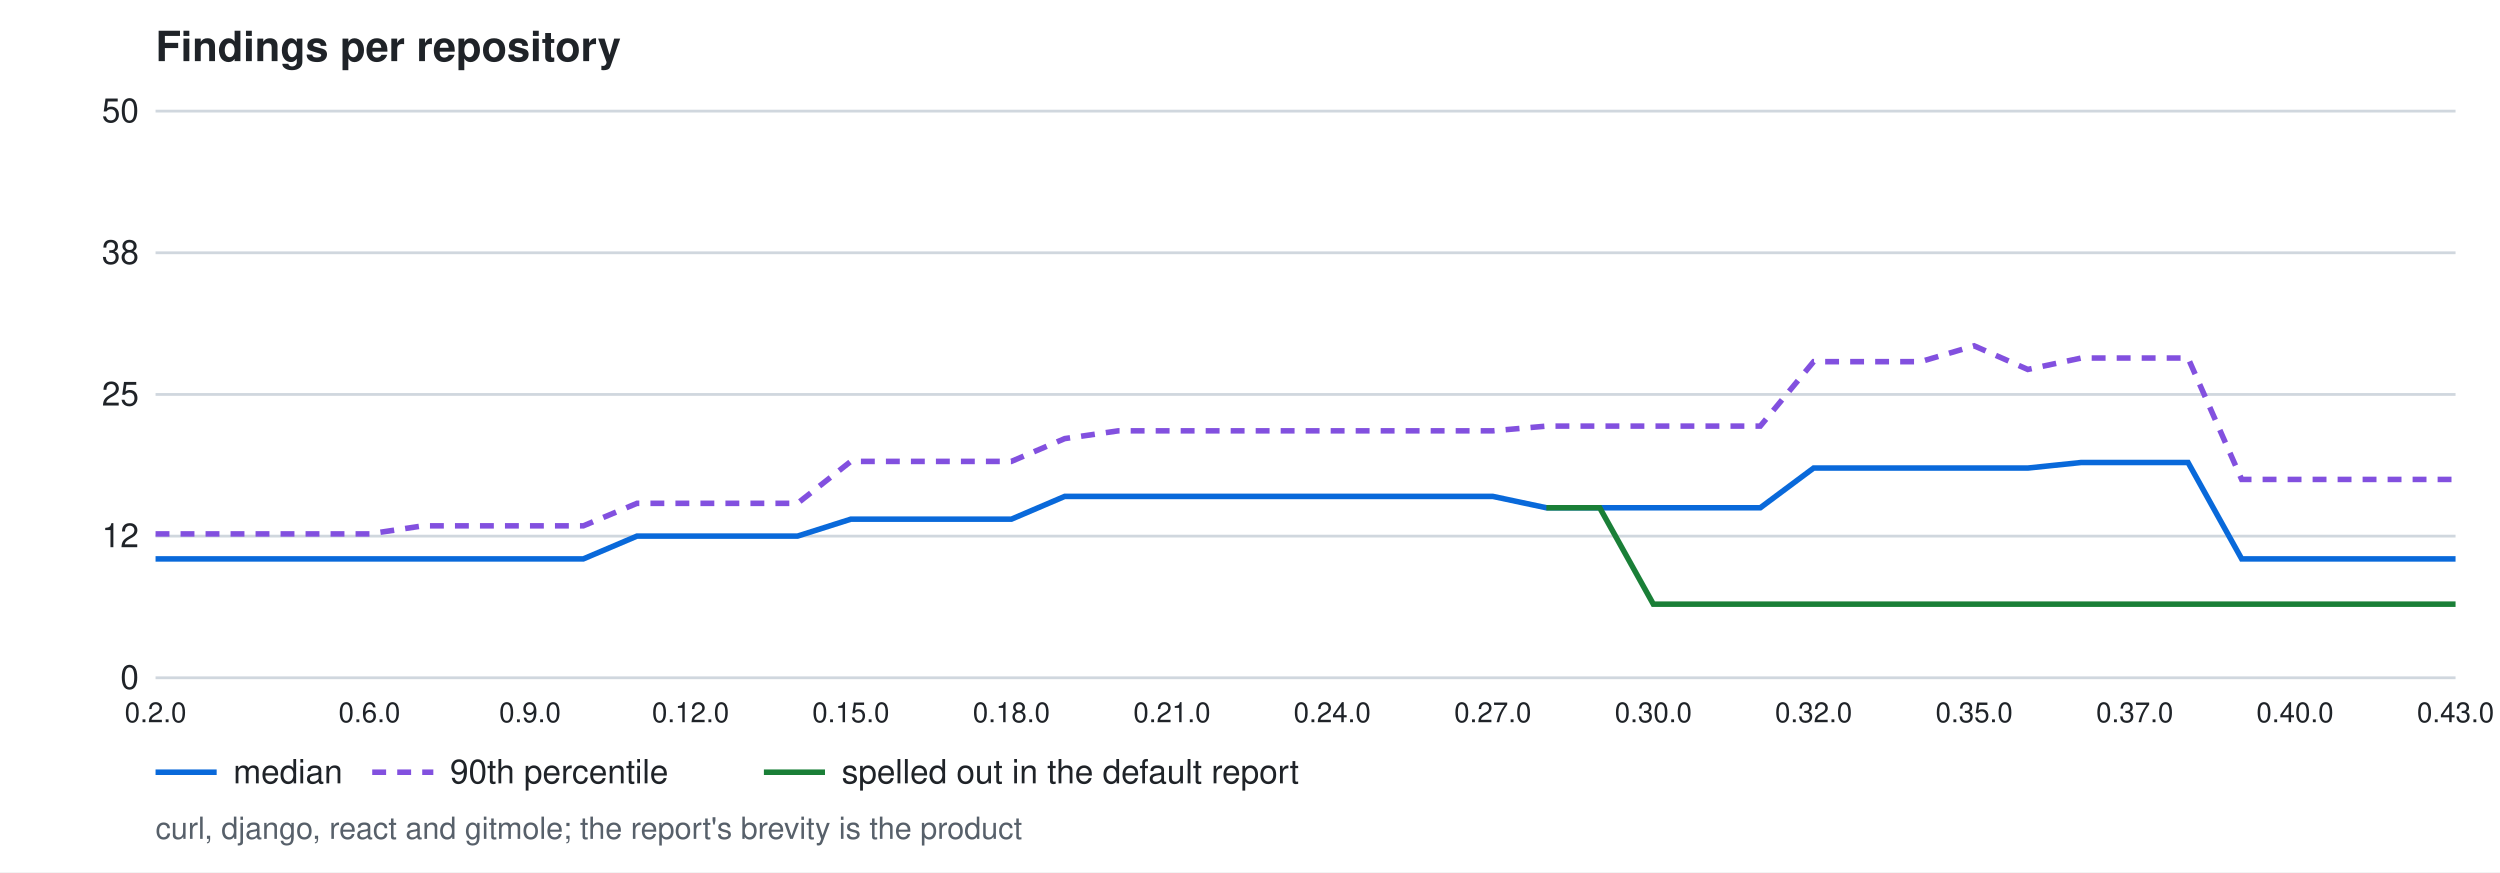
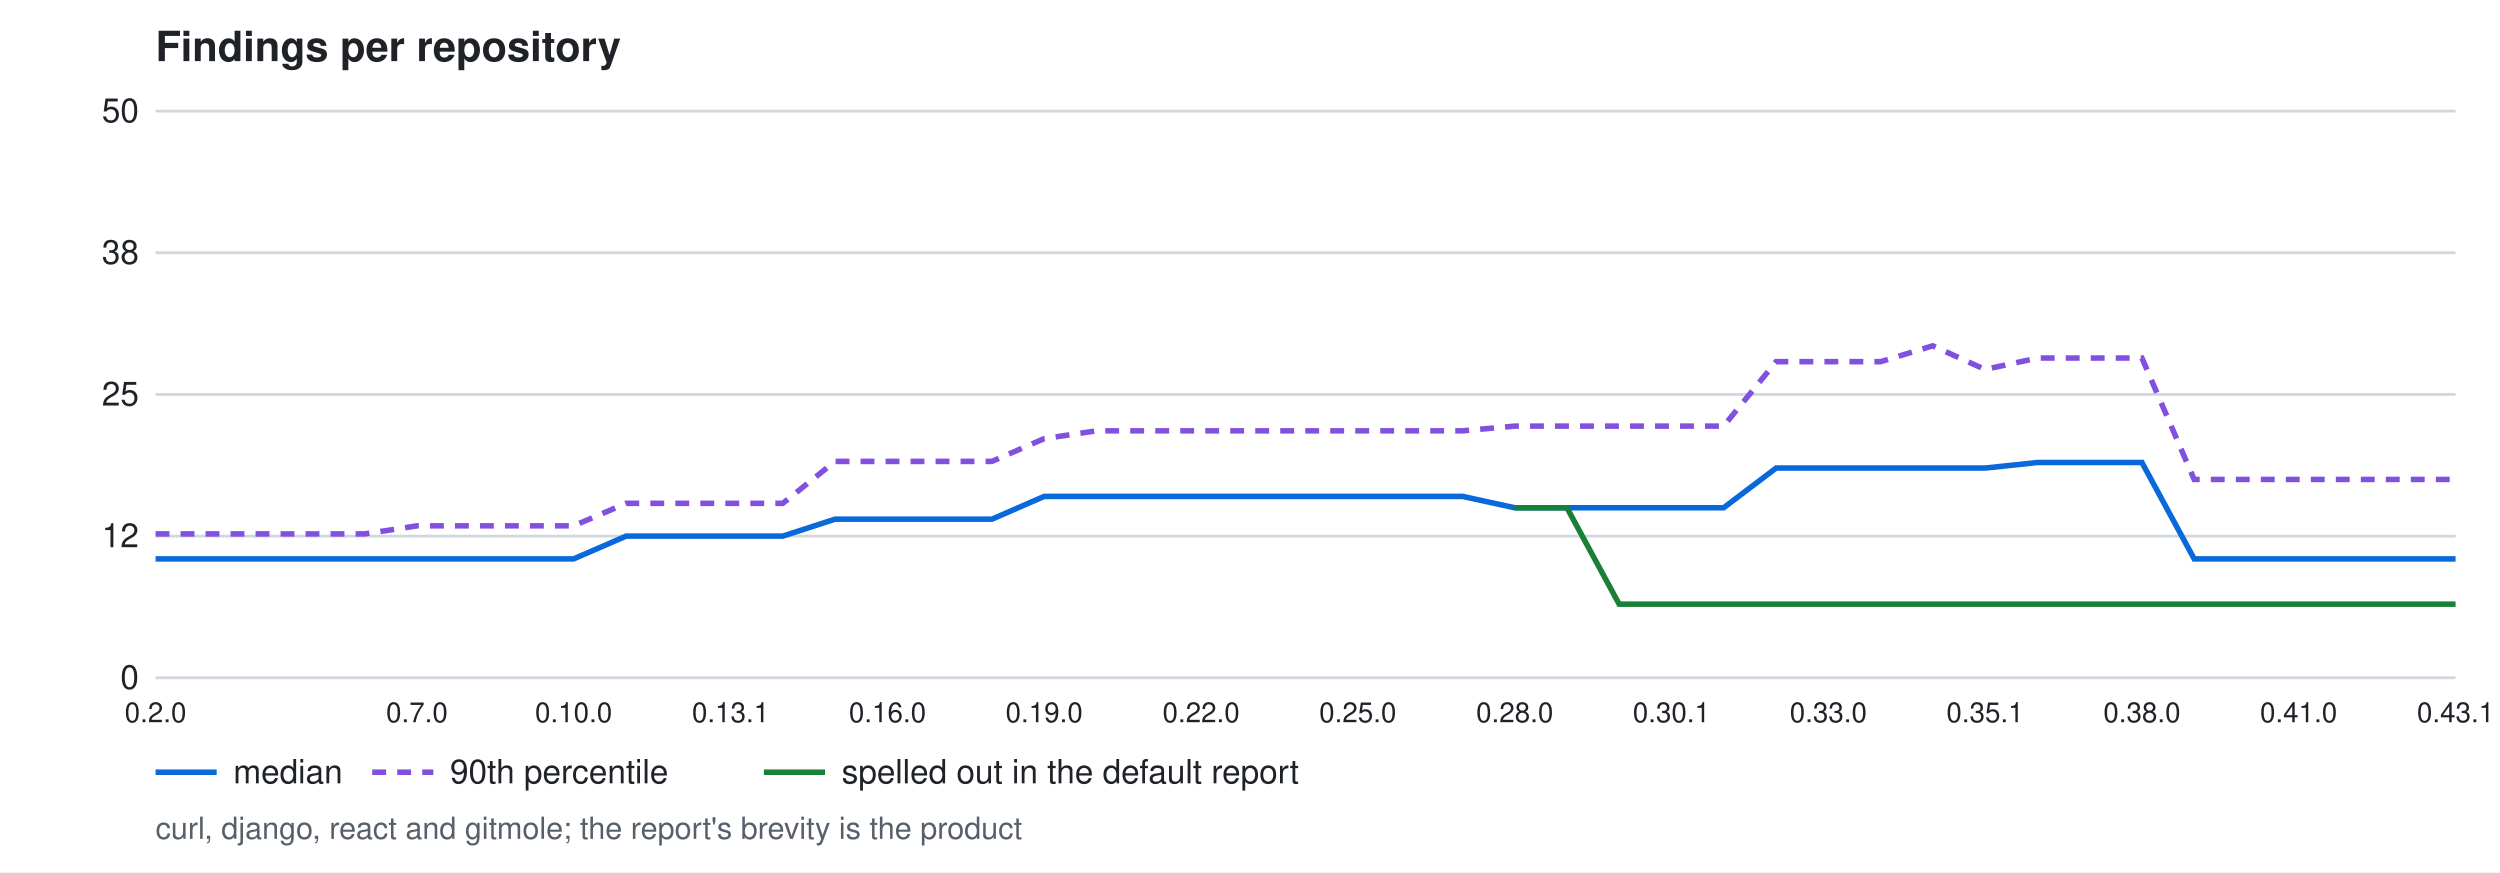
<svg xmlns="http://www.w3.org/2000/svg" width="900" height="314" viewBox="0 0 900 314" font-family="-apple-system,Segoe UI,Helvetica,Arial,sans-serif" font-size="12">
  <rect width="900" height="314" fill="#ffffff" />
  <text x="56" y="22" font-size="15" font-weight="600" fill="#1f2328">Findings per repository</text>
  <line x1="56" y1="244.0" x2="884" y2="244.0" stroke="#d0d7de" stroke-width="1" />
  <text x="50" y="248.0" text-anchor="end" fill="#1f2328">0</text>
  <line x1="56" y1="193.0" x2="884" y2="193.0" stroke="#d0d7de" stroke-width="1" />
  <text x="50" y="197.0" text-anchor="end" fill="#1f2328">12</text>
  <line x1="56" y1="142.0" x2="884" y2="142.0" stroke="#d0d7de" stroke-width="1" />
  <text x="50" y="146.0" text-anchor="end" fill="#1f2328">25</text>
  <line x1="56" y1="91.0" x2="884" y2="91.0" stroke="#d0d7de" stroke-width="1" />
  <text x="50" y="95.0" text-anchor="end" fill="#1f2328">38</text>
  <line x1="56" y1="40.0" x2="884" y2="40.0" stroke="#d0d7de" stroke-width="1" />
  <text x="50" y="44.0" text-anchor="end" fill="#1f2328">50</text>
  <text x="56.0" y="260" text-anchor="middle" fill="#1f2328" font-size="10">0.2.0</text>
-   <text x="133.0" y="260" text-anchor="middle" fill="#1f2328" font-size="10">0.6.0</text>
-   <text x="190.8" y="260" text-anchor="middle" fill="#1f2328" font-size="10">0.9.0</text>
-   <text x="248.6" y="260" text-anchor="middle" fill="#1f2328" font-size="10">0.12.0</text>
-   <text x="306.3" y="260" text-anchor="middle" fill="#1f2328" font-size="10">0.15.0</text>
-   <text x="364.1" y="260" text-anchor="middle" fill="#1f2328" font-size="10">0.18.0</text>
-   <text x="421.9" y="260" text-anchor="middle" fill="#1f2328" font-size="10">0.21.0</text>
-   <text x="479.6" y="260" text-anchor="middle" fill="#1f2328" font-size="10">0.24.0</text>
-   <text x="537.4" y="260" text-anchor="middle" fill="#1f2328" font-size="10">0.27.0</text>
-   <text x="595.2" y="260" text-anchor="middle" fill="#1f2328" font-size="10">0.30.0</text>
-   <text x="652.9" y="260" text-anchor="middle" fill="#1f2328" font-size="10">0.32.0</text>
-   <text x="710.7" y="260" text-anchor="middle" fill="#1f2328" font-size="10">0.35.0</text>
-   <text x="768.5" y="260" text-anchor="middle" fill="#1f2328" font-size="10">0.37.0</text>
-   <text x="826.2" y="260" text-anchor="middle" fill="#1f2328" font-size="10">0.40.0</text>
-   <text x="884.0" y="260" text-anchor="middle" fill="#1f2328" font-size="10">0.43.0</text>
-   <polyline points="56.0,201.2 75.3,201.2 94.5,201.2 113.8,201.2 133.0,201.2 152.3,201.2 171.5,201.2 190.8,201.2 210.0,201.2 229.3,193.0 248.6,193.0 267.8,193.0 287.1,193.0 306.3,186.9 325.6,186.9 344.8,186.9 364.1,186.9 383.3,178.7 402.6,178.7 421.9,178.7 441.1,178.7 460.4,178.7 479.6,178.7 498.9,178.7 518.1,178.7 537.4,178.7 556.7,182.8 575.9,182.8 595.2,182.8 614.4,182.8 633.7,182.8 652.9,168.5 672.2,168.5 691.4,168.5 710.7,168.5 730.0,168.5 749.2,166.5 768.5,166.5 787.7,166.5 807.0,201.2 826.2,201.2 845.5,201.2 864.7,201.2 884.0,201.2" fill="none" stroke="#0969da" stroke-width="2" />
-   <polyline points="56.0,192.2 75.3,192.2 94.5,192.2 113.8,192.2 133.0,192.2 152.3,189.3 171.5,189.3 190.8,189.3 210.0,189.3 229.3,181.2 248.6,181.2 267.8,181.2 287.1,181.2 306.3,166.1 325.6,166.1 344.8,166.1 364.1,166.1 383.3,157.9 402.6,155.1 421.9,155.1 441.1,155.1 460.4,155.1 479.6,155.1 498.9,155.1 518.1,155.1 537.4,155.1 556.7,153.4 575.9,153.4 595.2,153.4 614.4,153.4 633.7,153.4 652.9,130.2 672.2,130.2 691.4,130.2 710.7,124.5 730.0,133.0 749.2,128.9 768.5,128.9 787.7,128.9 807.0,172.6 826.2,172.6 845.5,172.6 864.7,172.6 884.0,172.6" fill="none" stroke="#8250df" stroke-width="2" stroke-dasharray="5 4" />
-   <polyline points="556.7,182.8 575.9,182.8 595.2,217.5 614.4,217.5 633.7,217.5 652.9,217.5 672.2,217.5 691.4,217.5 710.7,217.5 730.0,217.5 749.2,217.5 768.5,217.5 787.7,217.5 807.0,217.5 826.2,217.5 845.5,217.5 864.7,217.5 884.0,217.5" fill="none" stroke="#1a7f37" stroke-width="2" />
+   <text x="150.1" y="260" text-anchor="middle" fill="#1f2328" font-size="10">0.7.0</text>
+   <text x="206.5" y="260" text-anchor="middle" fill="#1f2328" font-size="10">0.10.0</text>
+   <text x="263.0" y="260" text-anchor="middle" fill="#1f2328" font-size="10">0.13.1</text>
+   <text x="319.5" y="260" text-anchor="middle" fill="#1f2328" font-size="10">0.16.0</text>
+   <text x="375.9" y="260" text-anchor="middle" fill="#1f2328" font-size="10">0.19.0</text>
+   <text x="432.4" y="260" text-anchor="middle" fill="#1f2328" font-size="10">0.22.0</text>
+   <text x="488.8" y="260" text-anchor="middle" fill="#1f2328" font-size="10">0.25.0</text>
+   <text x="545.3" y="260" text-anchor="middle" fill="#1f2328" font-size="10">0.28.0</text>
+   <text x="601.7" y="260" text-anchor="middle" fill="#1f2328" font-size="10">0.30.1</text>
+   <text x="658.2" y="260" text-anchor="middle" fill="#1f2328" font-size="10">0.33.0</text>
+   <text x="714.6" y="260" text-anchor="middle" fill="#1f2328" font-size="10">0.35.1</text>
+   <text x="771.1" y="260" text-anchor="middle" fill="#1f2328" font-size="10">0.38.0</text>
+   <text x="827.5" y="260" text-anchor="middle" fill="#1f2328" font-size="10">0.41.0</text>
+   <text x="884.0" y="260" text-anchor="middle" fill="#1f2328" font-size="10">0.43.1</text>
+   <polyline points="56.0,201.2 74.8,201.2 93.6,201.2 112.5,201.2 131.3,201.2 150.1,201.2 168.9,201.2 187.7,201.2 206.5,201.2 225.4,193.0 244.2,193.0 263.0,193.0 281.8,193.0 300.6,186.9 319.5,186.9 338.3,186.9 357.1,186.9 375.9,178.7 394.7,178.7 413.5,178.7 432.4,178.7 451.2,178.7 470.0,178.7 488.8,178.7 507.6,178.7 526.5,178.7 545.3,182.8 564.1,182.8 582.9,182.8 601.7,182.8 620.5,182.8 639.4,168.5 658.2,168.5 677.0,168.5 695.8,168.5 714.6,168.5 733.5,166.5 752.3,166.5 771.1,166.5 789.9,201.2 808.7,201.2 827.5,201.2 846.4,201.2 865.2,201.2 884.0,201.2" fill="none" stroke="#0969da" stroke-width="2" />
+   <polyline points="56.0,192.2 74.8,192.2 93.6,192.2 112.5,192.2 131.3,192.2 150.1,189.3 168.9,189.3 187.7,189.3 206.5,189.3 225.4,181.2 244.2,181.2 263.0,181.2 281.8,181.2 300.6,166.1 319.5,166.1 338.3,166.1 357.1,166.1 375.9,157.9 394.7,155.1 413.5,155.1 432.4,155.1 451.2,155.1 470.0,155.1 488.8,155.1 507.6,155.1 526.5,155.1 545.3,153.4 564.1,153.4 582.9,153.4 601.7,153.4 620.5,153.4 639.4,130.2 658.2,130.2 677.0,130.2 695.8,124.5 714.6,133.0 733.5,128.9 752.3,128.9 771.1,128.9 789.9,172.6 808.7,172.6 827.5,172.6 846.4,172.6 865.2,172.6 884.0,172.6" fill="none" stroke="#8250df" stroke-width="2" stroke-dasharray="5 4" />
+   <polyline points="545.3,182.8 564.1,182.8 582.9,217.5 601.7,217.5 620.5,217.5 639.4,217.5 658.2,217.5 677.0,217.5 695.8,217.5 714.6,217.5 733.5,217.5 752.3,217.5 771.1,217.5 789.9,217.5 808.7,217.5 827.5,217.5 846.4,217.5 865.2,217.5 884.0,217.5" fill="none" stroke="#1a7f37" stroke-width="2" />
  <line x1="56" y1="278" x2="78" y2="278" stroke="#0969da" stroke-width="2" />
  <text x="84" y="282" fill="#1f2328">median</text>
  <line x1="134" y1="278" x2="156" y2="278" stroke="#8250df" stroke-width="2" stroke-dasharray="5 4" />
  <text x="162" y="282" fill="#1f2328">90th percentile</text>
  <line x1="275" y1="278" x2="297" y2="278" stroke="#1a7f37" stroke-width="2" />
  <text x="303" y="282" fill="#1f2328">spelled out in the default report</text>
  <text x="56" y="302" fill="#57606a" font-size="11">curl, django, react and gitmole; the report's brevity is the product</text>
</svg>
